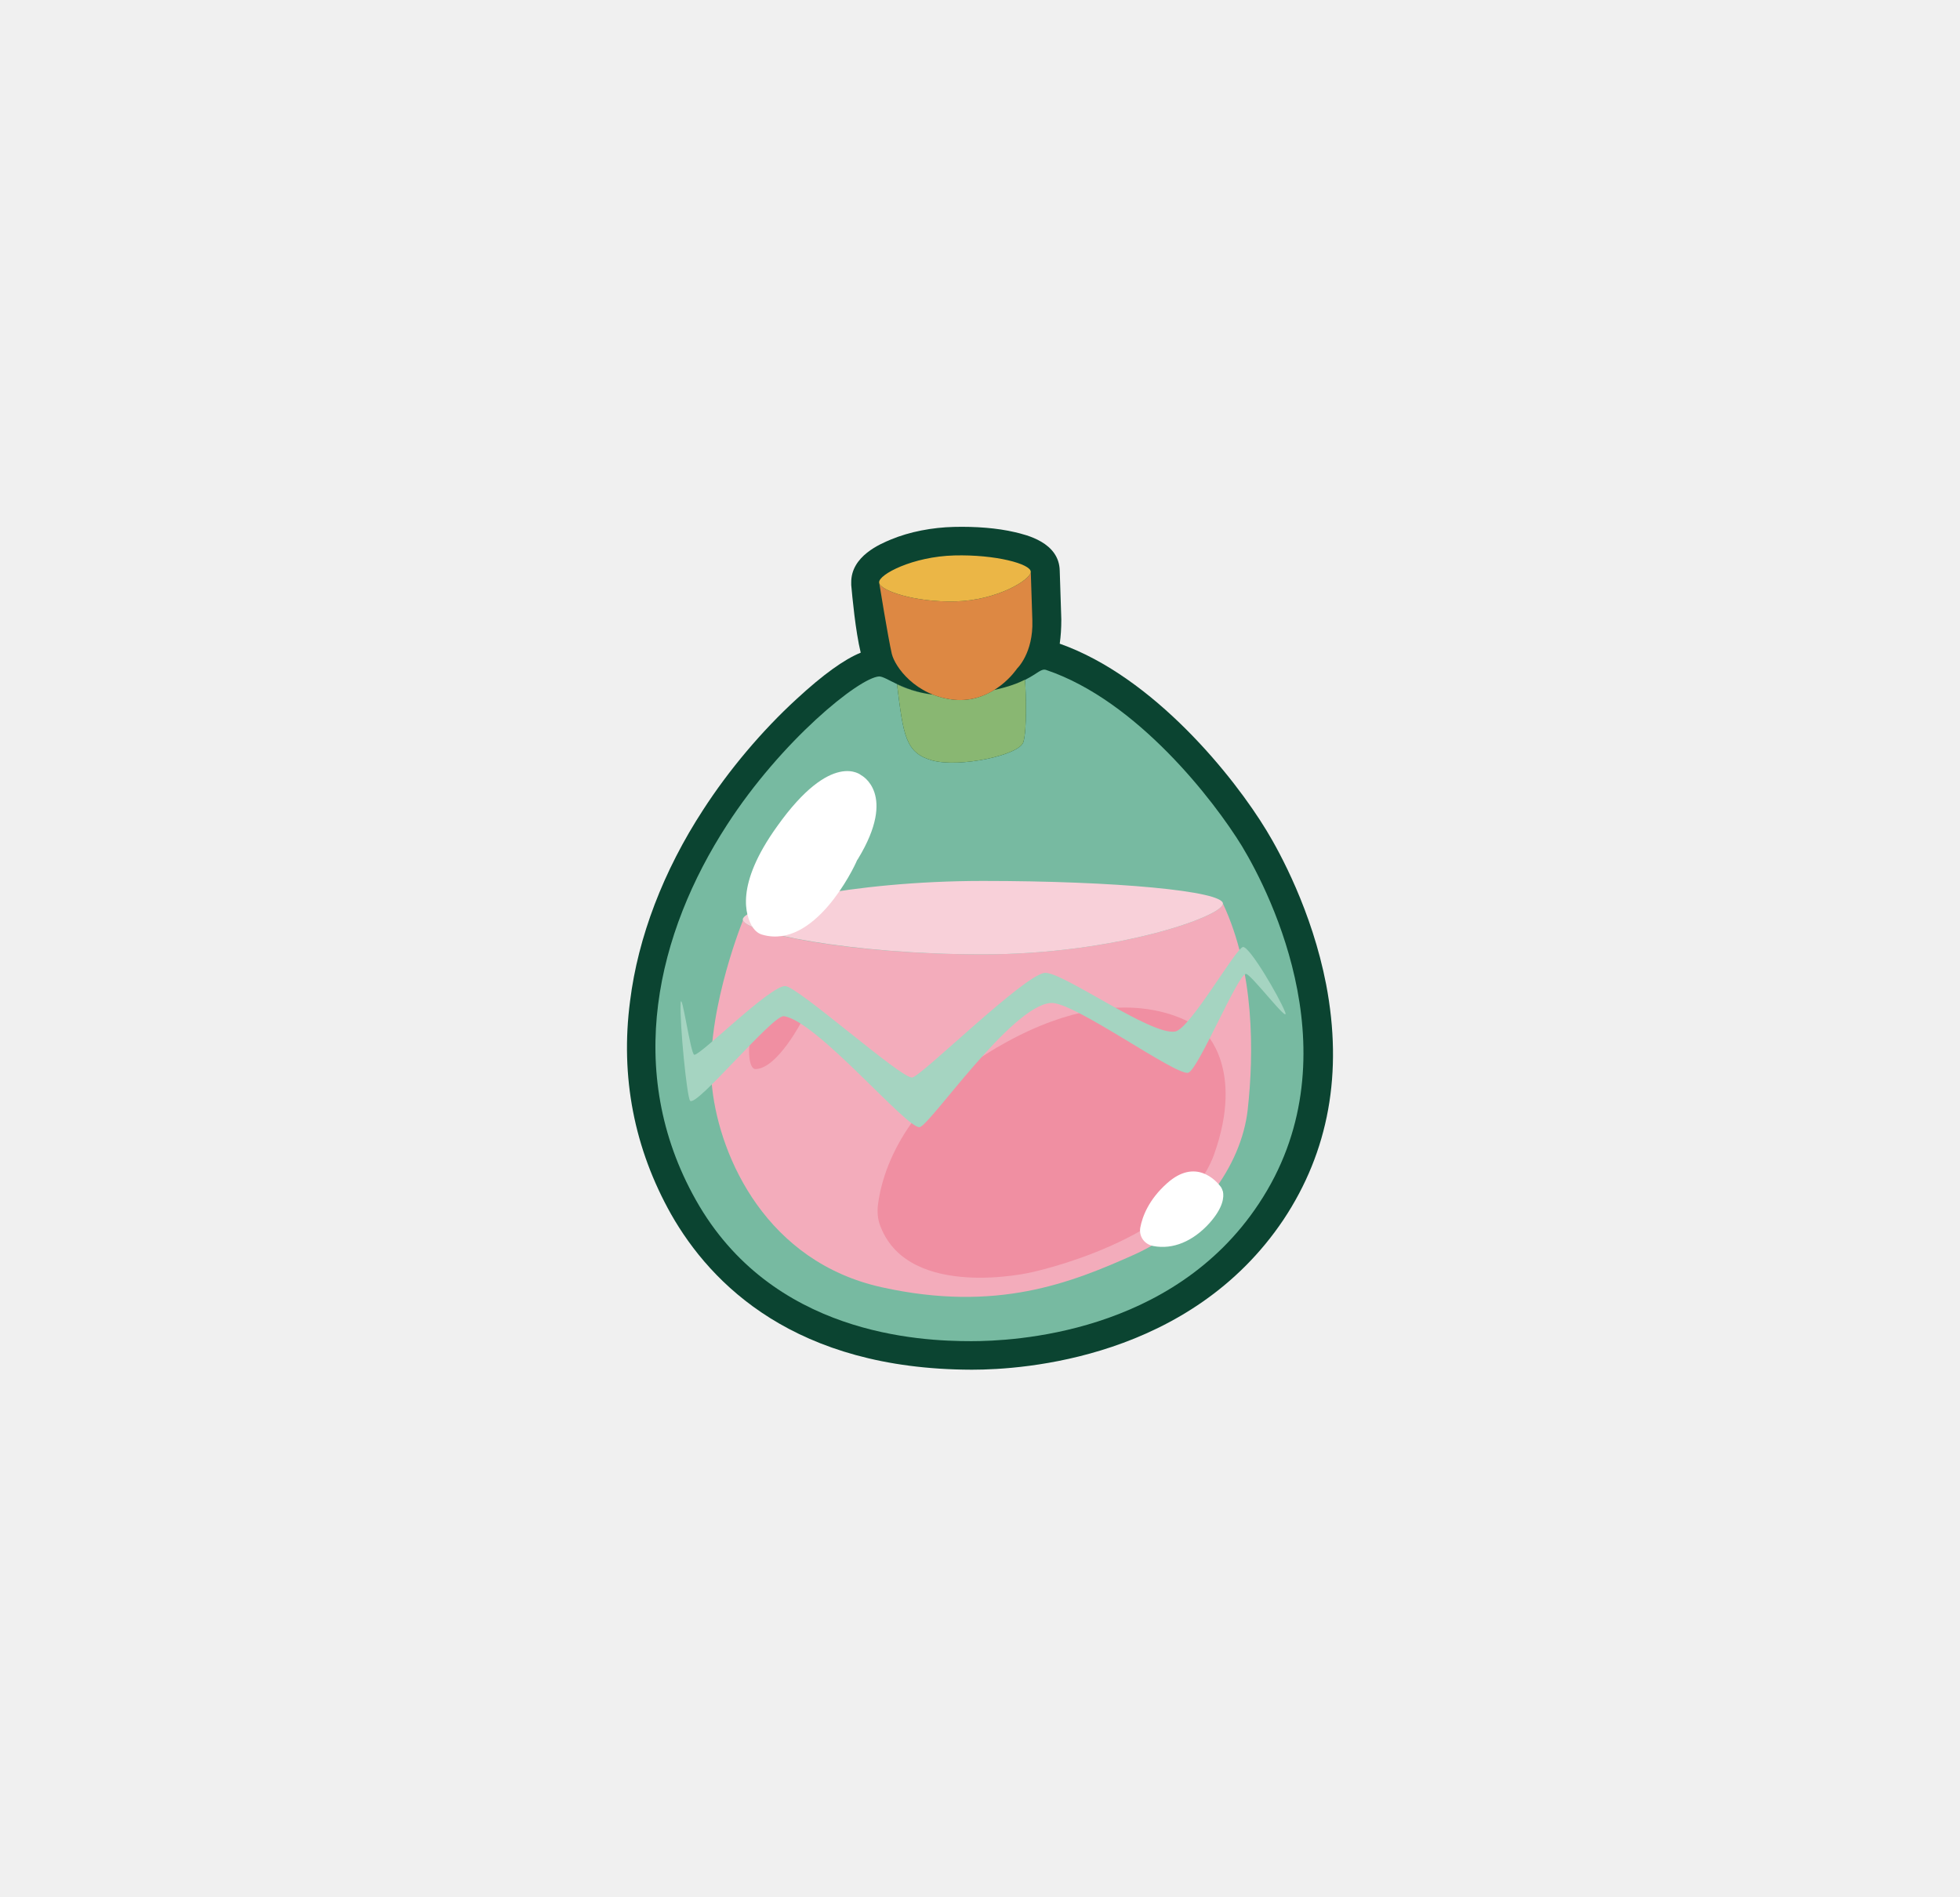
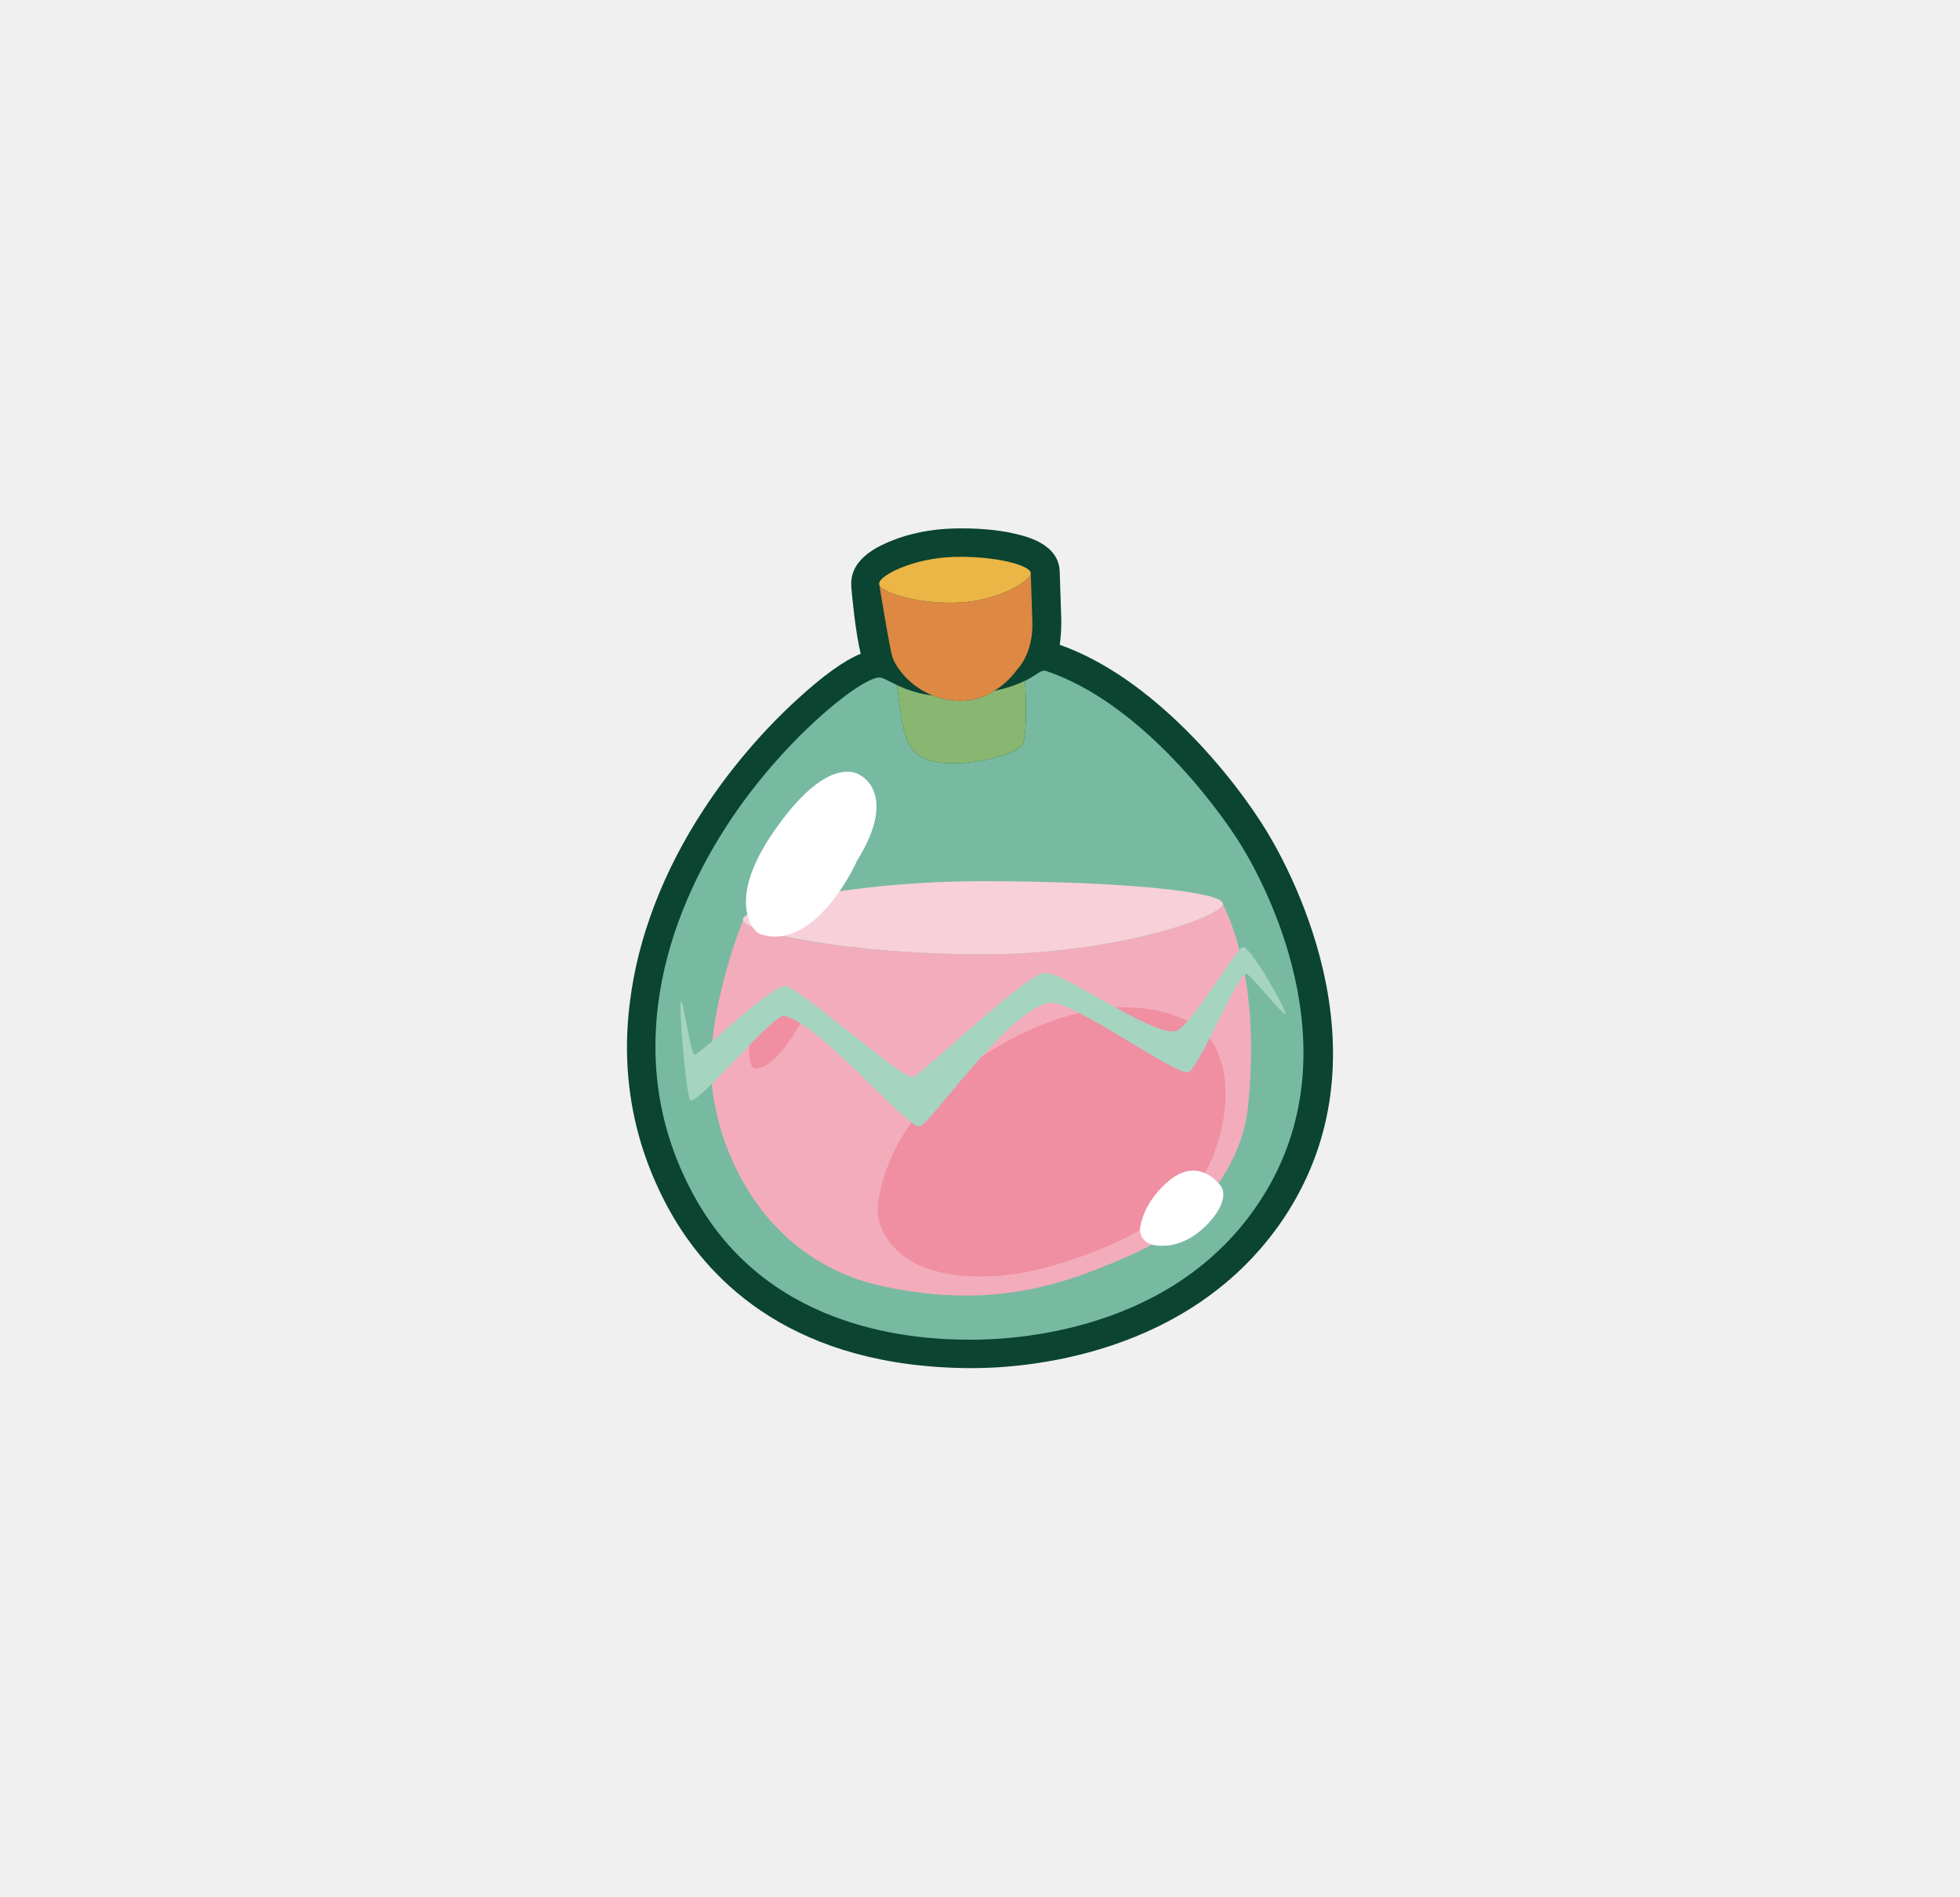
<svg xmlns="http://www.w3.org/2000/svg" width="372" height="360" viewBox="0 0 372 360" fill="none">
-   <path d="M251.698 186.881C249 172.939 242.904 161.806 240.406 157.694C234.21 147.463 219.021 128.506 201.133 122.187C201.333 120.783 201.433 119.278 201.433 117.573L201.133 108.345C201.033 102.929 194.738 101.525 192.639 101.023C189.242 100.221 185.144 99.92 181.047 100.02C176.95 100.12 172.653 100.923 169.056 102.427C167.157 103.23 161.461 105.537 161.561 110.652V111.053C161.761 113.26 162.36 119.78 163.36 123.892C160.162 125.196 156.165 128.105 151.268 132.618C144.573 138.737 138.277 146.259 133.48 153.682C125.886 165.317 121.089 177.955 119.59 189.991C117.691 204.434 120.389 218.075 127.384 230.513C134.979 243.853 150.968 259.901 184.345 260.001H184.545C194.238 260.001 225.916 257.895 243.604 231.516C252.198 218.577 254.896 203.632 251.698 186.881Z" fill="#0B4431" />
-   <path d="M235.709 160.602C230.413 151.976 215.823 133.019 198.635 127.202C197.636 126.801 197.036 127.804 194.638 129.007C194.608 129.027 194.568 129.037 194.538 129.057C194.738 131.605 194.928 138.456 194.238 140.843C193.539 143.35 182.146 145.758 176.95 144.353C171.854 142.949 171.454 139.639 170.255 129.91C171.724 130.592 173.722 131.364 176.36 131.756C173.762 131.354 171.814 130.582 170.355 129.91C168.656 129.108 167.557 128.405 166.857 128.405C163.06 128.606 148.27 140.642 137.977 156.59C124.786 176.952 118.291 203.331 132.081 227.805C146.471 253.382 174.552 254.585 184.345 254.585C192.14 254.585 222.518 253.281 238.907 228.507C256.995 201.325 241.405 170.031 235.709 160.602Z" fill="#77BAA1" />
-   <path d="M232.112 171.535C232.112 173.943 211.726 181.164 186.543 181.164C161.361 181.164 141.834 177.122 141.015 174.695C140.325 176.42 133.66 193.602 135.179 206.641C136.678 219.881 145.572 239.54 167.357 244.354C189.142 249.169 203.232 243.552 215.323 238.136C227.315 232.719 235.609 221.385 236.809 210.653C238.008 199.921 238.108 184.274 232.112 171.535Z" fill="#F3ACBB" />
-   <path d="M188.692 130.973C186.713 132.197 184.115 133.15 180.947 132.819C179.528 132.658 178.239 132.317 177.07 131.856C174.062 131.505 171.854 130.652 170.255 129.91C171.454 139.639 171.854 142.949 176.95 144.353C182.146 145.758 193.539 143.35 194.238 140.843C194.938 138.436 194.738 131.515 194.538 129.007C193.259 129.679 191.43 130.381 188.692 130.973Z" fill="#89B772" />
-   <path d="M167.157 232.92C166.557 231.516 166.457 230.011 166.657 228.507C167.357 223.09 171.154 208.747 190.84 197.915C215.523 184.274 228.514 195.808 228.514 195.808C228.514 195.808 236.309 202.729 230.413 219.179C224.517 235.528 195.637 241.546 195.637 241.546C195.637 241.546 172.653 246.862 167.157 232.92Z" fill="#F08FA2" />
-   <path d="M143.373 202.93C141.774 202.93 141.675 196.611 143.673 193.802C146.871 189.289 152.367 193.501 152.367 193.501C152.367 193.501 147.57 202.93 143.373 202.93Z" fill="#F08FA2" />
-   <path d="M232.112 171.535C232.112 169.128 211.726 167.222 186.543 167.222C161.361 167.222 140.975 172.137 140.975 174.544C140.975 176.952 161.361 181.164 186.543 181.164C211.726 181.164 232.112 173.943 232.112 171.535Z" fill="#F8D0D9" />
-   <path d="M195.937 117.773C195.737 111.555 195.637 108.546 195.637 108.546C195.637 110.05 189.242 113.962 181.347 114.163C173.552 114.363 166.857 112.056 166.857 110.552C166.857 110.552 168.556 121.083 169.255 124.093C169.855 126.6 173.752 132.016 180.947 132.819C188.642 133.621 193.039 126.901 193.039 126.901C193.039 126.901 196.137 123.992 195.937 117.773Z" fill="#DD8843" />
-   <path d="M195.637 108.546C195.637 107.041 188.942 105.236 181.147 105.436C173.253 105.637 166.757 109.047 166.857 110.552C166.857 112.056 173.552 114.363 181.347 114.163C189.242 113.962 195.637 110.05 195.637 108.546Z" fill="#EBB646" />
-   <path d="M144.772 177.453C143.973 177.252 143.373 176.751 142.874 176.049C141.475 173.842 139.476 168.025 147.471 156.891C157.863 142.247 163.459 147.162 163.459 147.162C163.459 147.162 170.355 150.672 162.86 163.01C162.76 163.11 162.76 163.21 162.66 163.311C161.96 165.016 154.566 180.161 144.772 177.453Z" fill="white" />
-   <path d="M218.921 236.531C217.222 236.23 216.123 234.725 216.423 233.02C216.822 230.914 218.022 227.704 221.519 224.595C226.915 219.78 230.813 224.093 231.712 225.297C231.912 225.598 232.012 225.899 232.112 226.2C232.312 227.203 232.212 229.209 229.514 232.218C226.416 235.628 222.618 237.233 218.921 236.531Z" fill="white" />
-   <path d="M243.904 192.097C244.903 194.705 237.508 184.976 236.509 184.875C235.01 184.675 227.415 203.13 225.516 203.632C223.118 204.234 203.632 189.991 199.434 190.392C191.94 190.894 176.55 213.562 174.552 213.963C172.153 214.364 154.965 193.702 148.77 192.9C146.671 192.599 132.181 210.252 130.982 208.948C130.382 208.346 128.983 194.304 129.183 190.392C129.383 187.884 131.082 200.222 131.781 200.222C132.981 200.322 146.271 186.982 149.069 187.182C151.568 187.383 171.254 204.936 173.153 204.535C175.051 204.133 194.138 185.277 198.235 184.675C201.433 184.274 218.421 196.611 223.018 195.808C225.816 195.407 234.41 180.161 235.909 179.76C237.208 179.66 242.804 189.289 243.904 192.097Z" fill="#A5D4C1" />
+   <path d="M251.698 186.856C249 172.966 242.904 161.873 240.406 157.776C234.21 147.583 219.021 128.696 201.133 122.401C201.333 121.002 201.433 119.503 201.433 117.804L201.133 108.61C201.033 103.214 194.738 101.815 192.639 101.315C189.242 100.516 185.144 100.216 181.047 100.316C176.95 100.416 172.653 101.215 169.056 102.714C167.157 103.514 161.461 105.812 161.561 110.909V111.308C161.761 113.507 162.36 120.002 163.36 124.099C160.162 125.399 156.165 128.297 151.268 132.793C144.573 138.889 138.277 146.384 133.48 153.779C125.886 165.371 121.089 177.962 119.59 189.954C117.691 204.344 120.389 217.934 127.384 230.326C134.979 243.617 150.968 259.605 184.345 259.705H184.545C194.238 259.705 225.916 257.607 243.604 231.325C252.198 218.434 254.896 203.544 251.698 186.856Z" fill="#0B4431" />
+   <path d="M235.709 160.674C230.413 152.08 215.823 133.193 198.635 127.397C197.636 126.997 197.036 127.997 194.638 129.196C194.608 129.216 194.568 129.226 194.538 129.246C194.738 131.784 194.928 138.609 194.238 140.988C193.539 143.486 182.146 145.884 176.95 144.485C171.854 143.086 171.454 139.789 170.255 130.095C171.724 130.775 173.722 131.544 176.36 131.934C173.762 131.534 171.814 130.765 170.355 130.095C168.656 129.296 167.557 128.596 166.857 128.596C163.06 128.796 148.27 140.788 137.977 156.677C124.786 176.963 118.291 203.245 132.081 227.628C146.471 253.11 174.552 254.309 184.345 254.309C192.14 254.309 222.518 253.01 238.907 228.327C256.995 201.246 241.405 170.068 235.709 160.674Z" fill="#77BAA1" />
+   <path d="M232.112 171.566C232.112 173.965 211.726 181.16 186.543 181.16C161.361 181.16 141.834 177.133 141.015 174.714C140.325 176.433 133.66 193.551 135.179 206.542C136.678 219.733 145.572 239.32 167.357 244.116C189.142 248.913 203.232 243.317 215.323 237.92C227.315 232.524 235.609 221.232 236.809 210.539C238.008 199.847 238.108 184.258 232.112 171.566Z" fill="#F3ACBB" />
+   <path d="M188.692 131.155C186.713 132.374 184.115 133.323 180.947 132.993C179.528 132.833 178.239 132.494 177.07 132.034C174.062 131.684 171.854 130.835 170.255 130.095C171.454 139.789 171.854 143.086 176.95 144.485C182.146 145.884 193.539 143.486 194.238 140.988C194.938 138.589 194.738 131.694 194.538 129.196C193.259 129.865 191.43 130.565 188.692 131.155Z" fill="#89B772" />
+   <path d="M167.157 232.724C166.557 231.325 166.457 229.826 166.657 228.327C167.357 222.931 171.154 208.641 190.84 197.848C215.523 184.258 228.514 195.75 228.514 195.75C228.514 195.75 236.309 202.645 230.413 219.034C224.517 235.322 195.637 241.318 195.637 241.318C195.637 241.318 172.653 246.614 167.157 232.724Z" fill="#F08FA2" />
+   <path d="M143.373 202.845C141.774 202.845 141.675 196.549 143.673 193.751C146.871 189.254 152.367 193.451 152.367 193.451C152.367 193.451 147.57 202.845 143.373 202.845Z" fill="#F08FA2" />
+   <path d="M232.112 171.566C232.112 169.168 211.726 167.269 186.543 167.269C161.361 167.269 140.975 172.166 140.975 174.564C140.975 176.963 161.361 181.16 186.543 181.16C211.726 181.16 232.112 173.965 232.112 171.566Z" fill="#F8D0D9" />
+   <path d="M195.937 118.004C195.737 111.808 195.637 108.81 195.637 108.81C195.637 110.309 189.242 114.206 181.347 114.406C173.552 114.606 166.857 112.308 166.857 110.809C166.857 110.809 168.556 121.301 169.255 124.299C169.855 126.798 173.752 132.194 180.947 132.993C188.642 133.793 193.039 127.097 193.039 127.097C193.039 127.097 196.137 124.199 195.937 118.004Z" fill="#DD8843" />
+   <path d="M195.637 108.81C195.637 107.311 188.942 105.512 181.147 105.712C173.253 105.912 166.757 109.31 166.857 110.809C166.857 112.308 173.552 114.606 181.347 114.406C189.242 114.206 195.637 110.309 195.637 108.81Z" fill="#EBB646" />
+   <path d="M144.772 177.462C143.973 177.263 143.373 176.763 142.874 176.063C141.475 173.865 139.476 168.069 147.471 156.977C157.863 142.387 163.459 147.283 163.459 147.283C163.459 147.283 170.355 150.781 162.86 163.072C162.76 163.172 162.76 163.272 162.66 163.372C161.96 165.071 154.566 180.161 144.772 177.462Z" fill="white" />
+   <path d="M218.921 236.322C217.222 236.022 216.123 234.523 216.423 232.824C216.822 230.725 218.022 227.528 221.519 224.43C226.915 219.633 230.813 223.93 231.712 225.129C231.912 225.429 232.012 225.729 232.112 226.029C232.312 227.028 232.212 229.027 229.514 232.025C226.416 235.422 222.618 237.021 218.921 236.322Z" fill="white" />
+   <path d="M243.904 192.052C244.903 194.65 237.508 184.957 236.509 184.857C235.01 184.657 227.415 203.045 225.516 203.544C223.118 204.144 203.632 189.954 199.434 190.353C191.94 190.853 176.55 213.437 174.552 213.837C172.153 214.237 154.965 193.651 148.77 192.852C146.671 192.552 132.181 210.14 130.982 208.841C130.382 208.241 128.983 194.251 129.183 190.353C129.383 187.855 131.082 200.147 131.781 200.147C132.981 200.247 146.271 186.956 149.069 187.156C151.568 187.356 171.254 204.843 173.153 204.444C175.051 204.044 194.138 185.257 198.235 184.657C201.433 184.258 218.421 196.549 223.018 195.75C225.816 195.35 234.41 180.161 235.909 179.761C237.208 179.661 242.804 189.254 243.904 192.052Z" fill="#A5D4C1" />
</svg>
